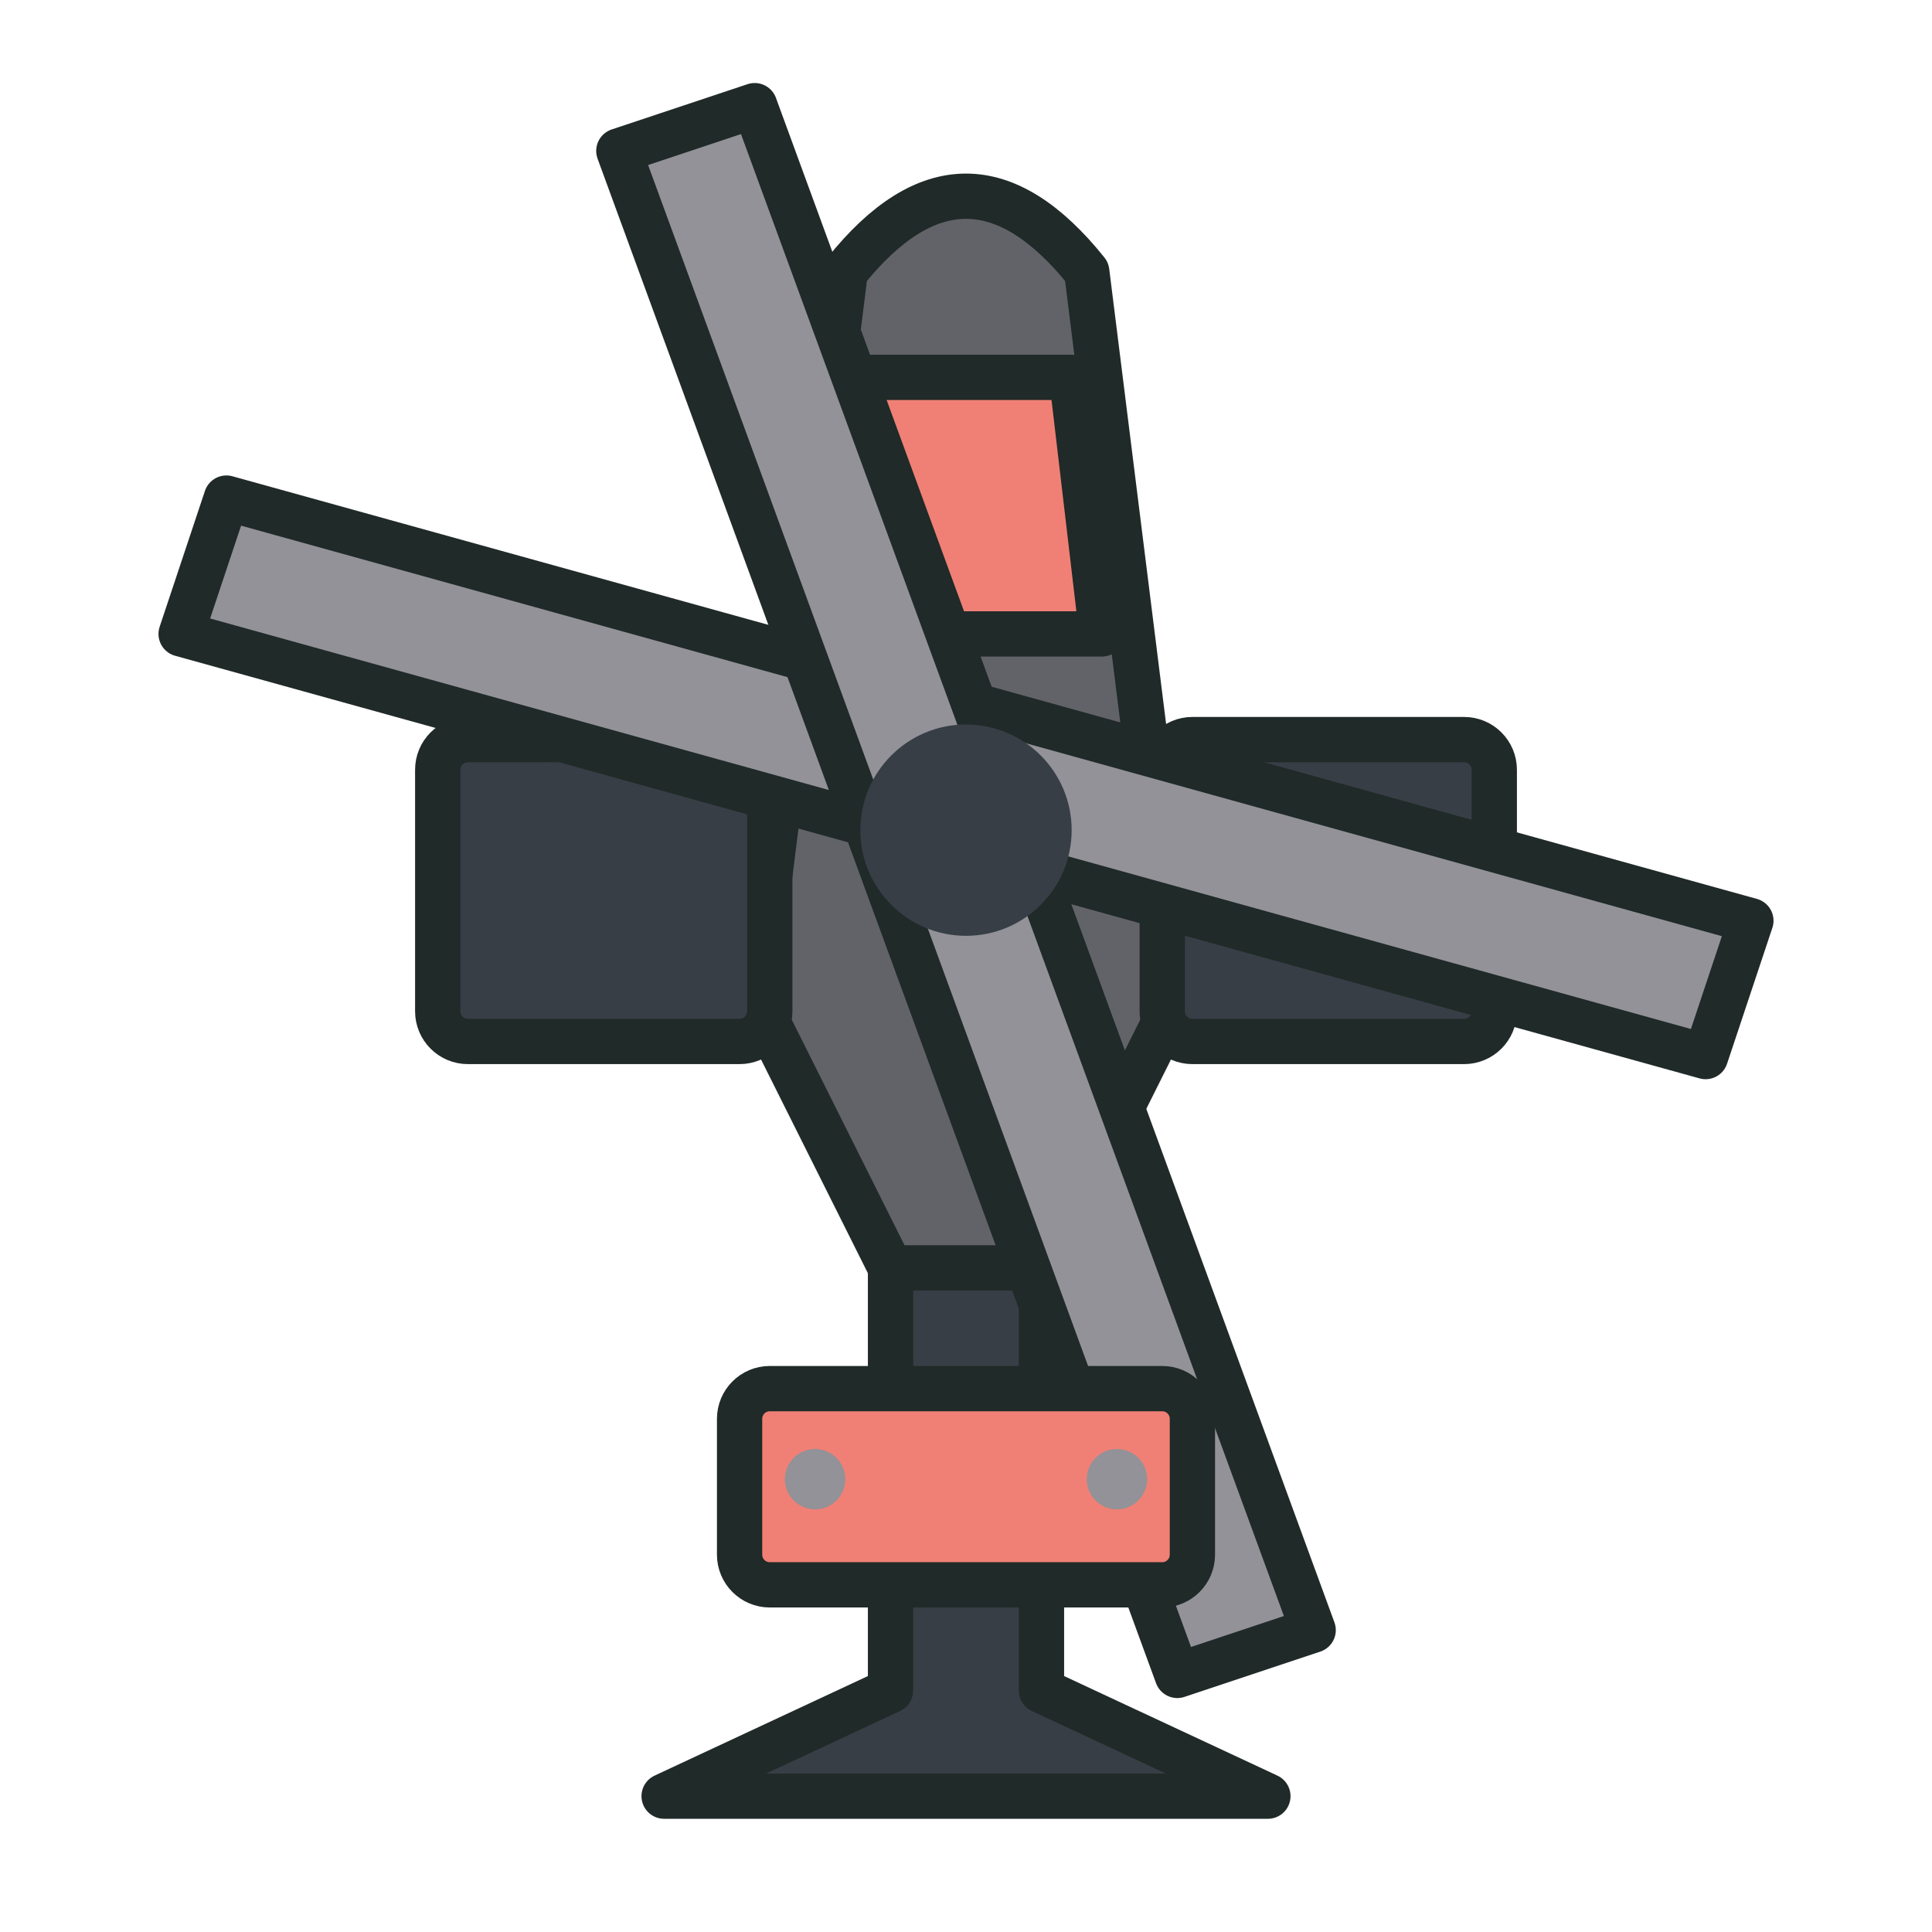
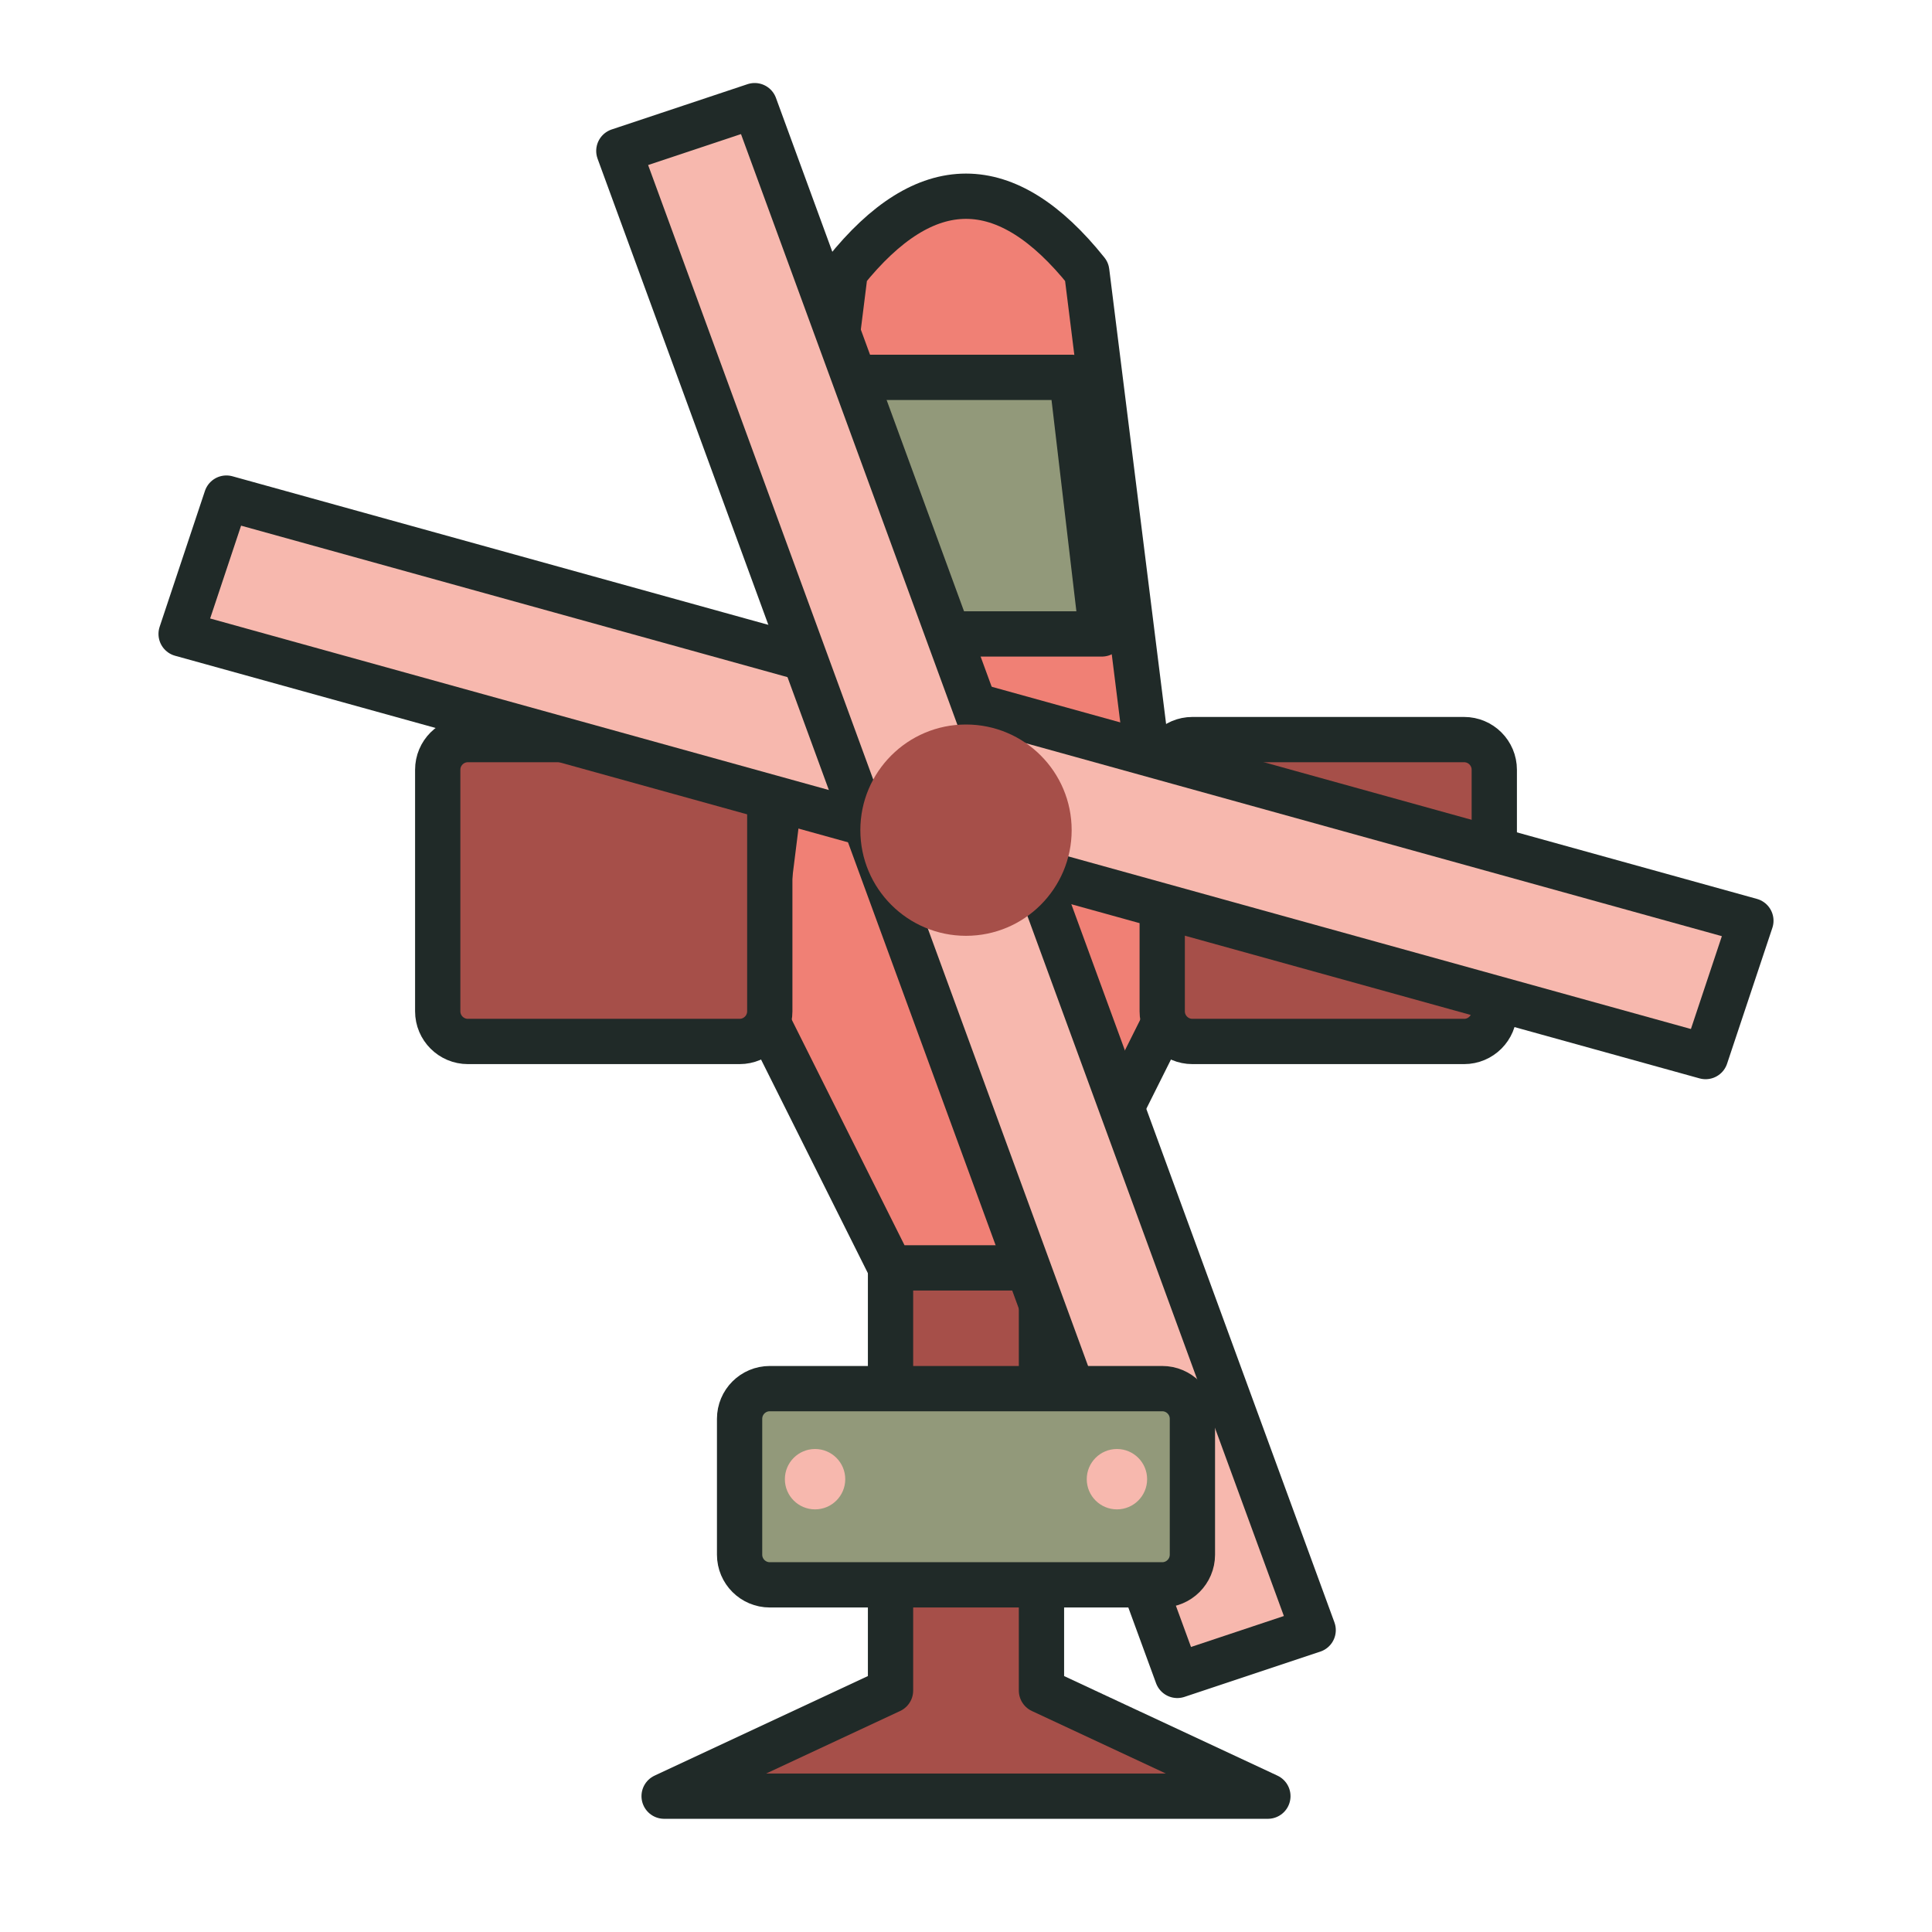
<svg xmlns="http://www.w3.org/2000/svg" width="128" height="128" viewBox="0 0 128 128">
-   <path d="M59 68 L69 68 L69 112 L84 119 L44 119 L59 112 Z" fill="#383e46" stroke="#202a28" stroke-width="3" stroke-linejoin="round" />
-   <path d="M56 18 Q64 8 72 18 L78 66 L69 84 L59 84 L50 66 Z" fill="#626369" stroke="#202a28" stroke-width="3" stroke-linejoin="round" />
-   <rect x="29" y="49" width="22" height="20" rx="2" fill="#383e46" stroke="#202a28" stroke-width="3" />
-   <rect x="77" y="49" width="22" height="20" rx="2" fill="#383e46" stroke="#202a28" stroke-width="3" />
-   <path d="M57 25 L71 25 L73 42 L55 42 Z" fill="#f08075" stroke="#202a28" stroke-width="3" stroke-linejoin="round" />
-   <path d="M12 42 L15 33 L116 61 L113 70 Z" fill="#929298" stroke="#202a28" stroke-width="3" stroke-linejoin="round" />
-   <path d="M41 10 L50 7 L87 108 L78 111 Z" fill="#929298" stroke="#202a28" stroke-width="3" stroke-linejoin="round" />
-   <circle cx="64" cy="55" r="7" fill="#383e46" />
-   <rect x="49" y="92" width="30" height="13" rx="2" fill="#f08075" stroke="#202a28" stroke-width="3" />
-   <circle cx="54" cy="98" r="2" fill="#929298" />
-   <circle cx="74" cy="98" r="2" fill="#929298" />
+   <path d="M59 68 L69 68 L69 112 L84 119 L44 119 L59 112 Z" fill="#a64f49" stroke="#202a28" stroke-width="3" stroke-linejoin="round" />
+   <path d="M56 18 Q64 8 72 18 L78 66 L69 84 L59 84 L50 66 Z" fill="#f08075" stroke="#202a28" stroke-width="3" stroke-linejoin="round" />
+   <rect x="29" y="49" width="22" height="20" rx="2" fill="#a64f49" stroke="#202a28" stroke-width="3" />
+   <rect x="77" y="49" width="22" height="20" rx="2" fill="#a64f49" stroke="#202a28" stroke-width="3" />
+   <path d="M57 25 L71 25 L73 42 L55 42 Z" fill="#92997a" stroke="#202a28" stroke-width="3" stroke-linejoin="round" />
+   <path d="M12 42 L15 33 L116 61 L113 70 Z" fill="#f7b8ae" stroke="#202a28" stroke-width="3" stroke-linejoin="round" />
+   <path d="M41 10 L50 7 L87 108 L78 111 Z" fill="#f7b8ae" stroke="#202a28" stroke-width="3" stroke-linejoin="round" />
+   <circle cx="64" cy="55" r="7" fill="#a64f49" />
+   <rect x="49" y="92" width="30" height="13" rx="2" fill="#92997a" stroke="#202a28" stroke-width="3" />
+   <circle cx="54" cy="98" r="2" fill="#f7b8ae" />
+   <circle cx="74" cy="98" r="2" fill="#f7b8ae" />
</svg>
